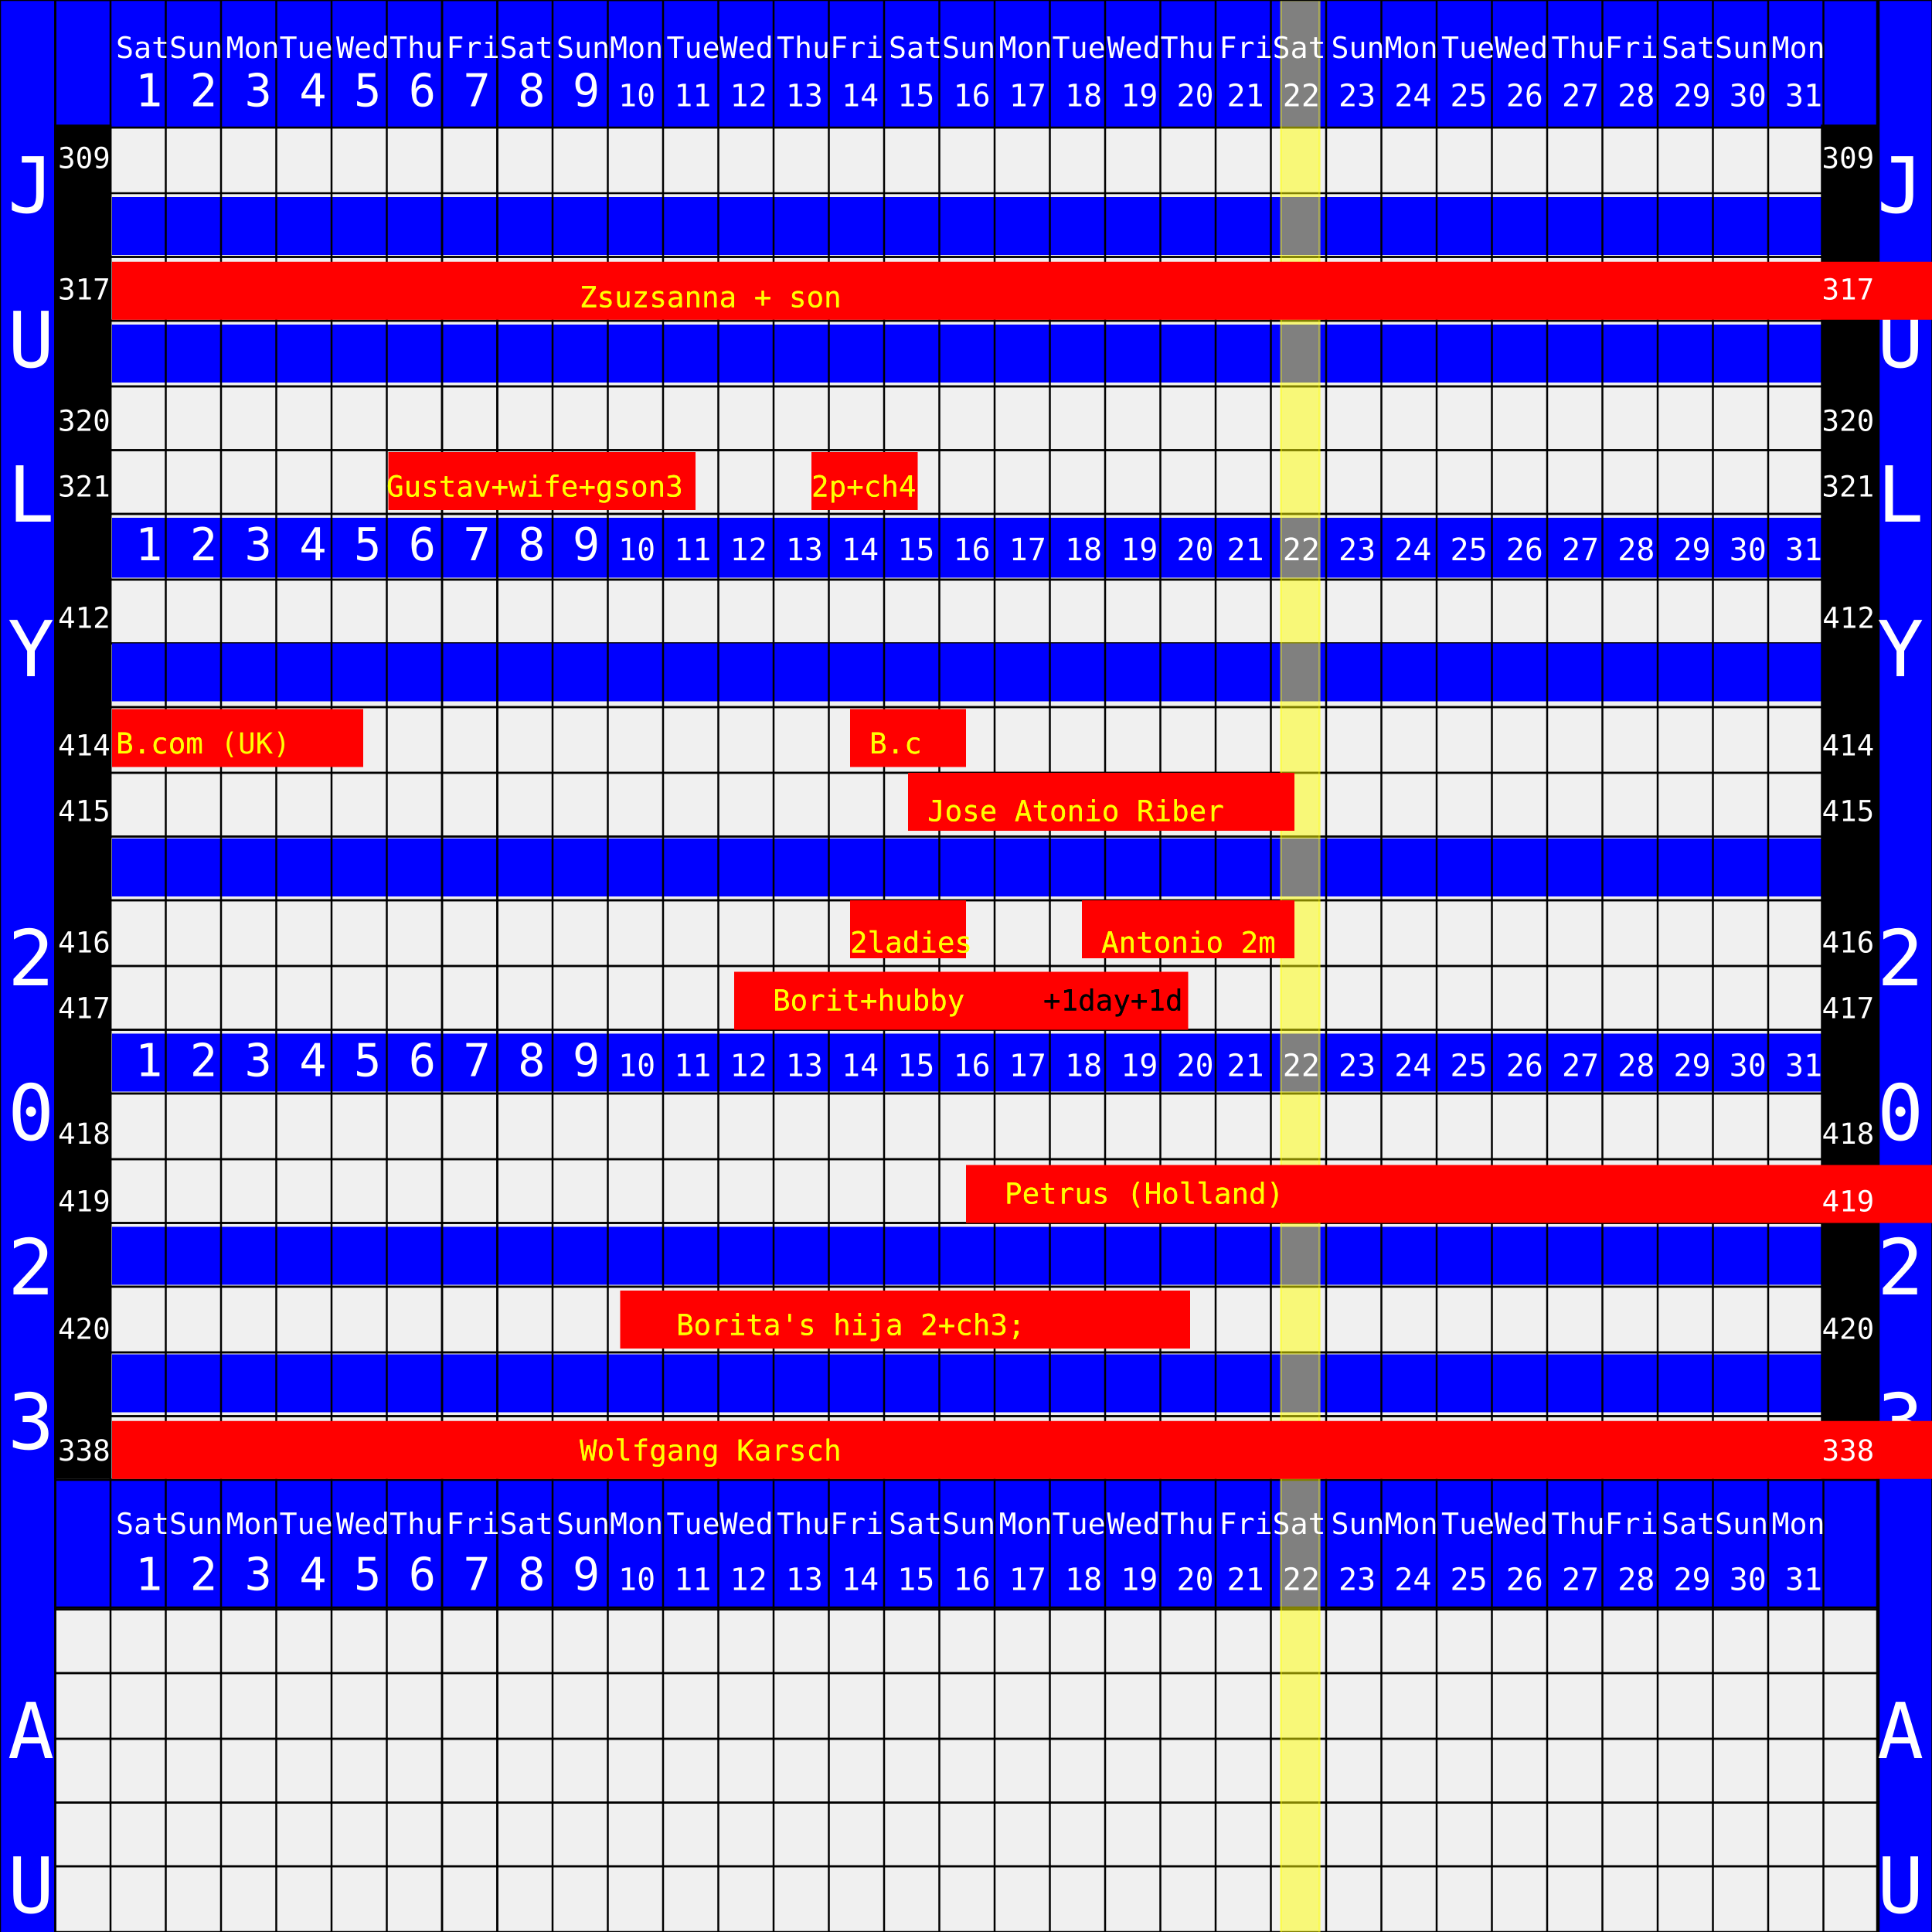
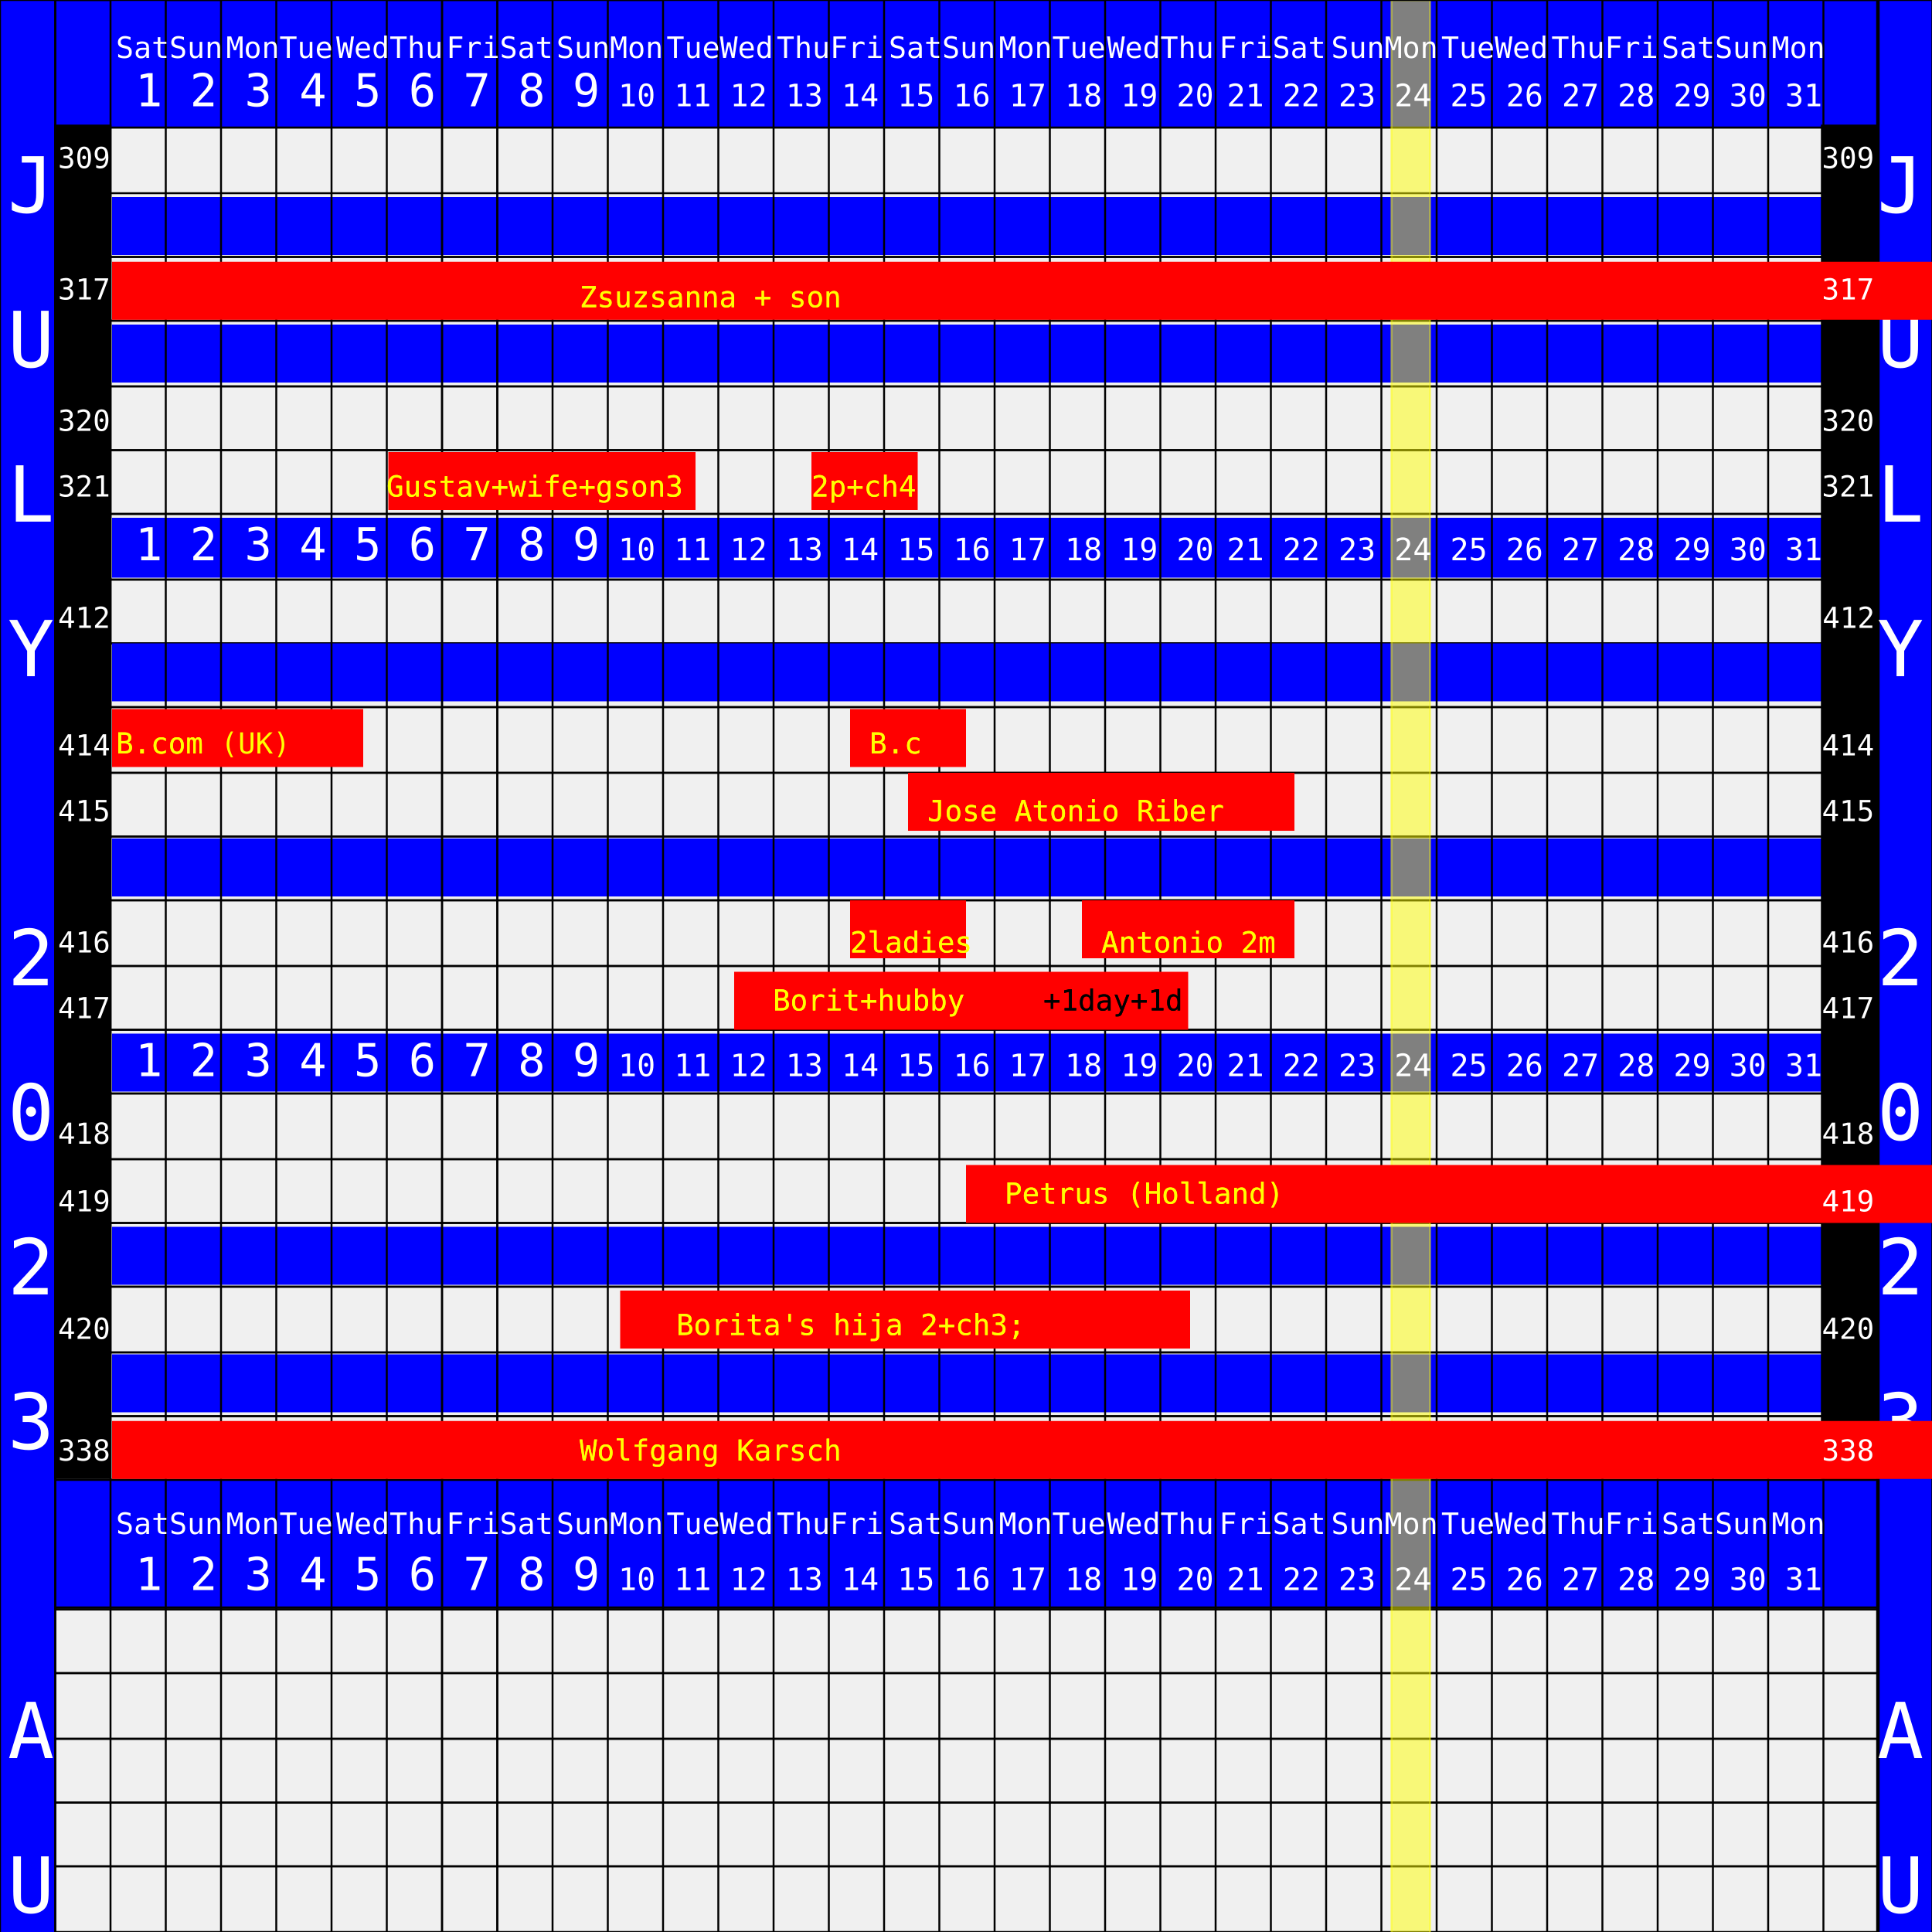
<svg xmlns="http://www.w3.org/2000/svg" width="100%" height="100%" position="absolute" top="0" left="0" viewBox="0 0 1000 1000" preserveAspectRatio="none">

/*  100  horizontals  */

<rect x="0" y="3.3%" width="1200%" height="10%" fill="none" stroke="black" />
  <rect x="0" y="6.6%" width="1200%" height="10%" fill="none" stroke="black" />
  <rect x="0" y="10.0%" width="1200%" height="10%" fill="none" stroke="black" />
  <rect x="0" y="13.3%" width="1200%" height="10%" fill="none" stroke="black" />
  <rect x="0" y="16.6%" width="1200%" height="10%" fill="none" stroke="black" />
  <rect x="0" y="20.0%" width="1200%" height="10%" fill="none" stroke="black" />
  <rect x="0" y="23.3%" width="1200%" height="10%" fill="none" stroke="black" />
  <rect x="0" y="26.6%" width="1200%" height="10%" fill="none" stroke="black" />
  <rect x="0" y="30.0%" width="1200%" height="10%" fill="none" stroke="black" />
  <rect x="0" y="33.3%" width="1200%" height="10%" fill="none" stroke="black" />
  <rect x="0" y="36.6%" width="1200%" height="10%" fill="none" stroke="black" />
  <rect x="0" y="40.0%" width="1200%" height="10%" fill="none" stroke="black" />
  <rect x="0" y="43.3%" width="1200%" height="10%" fill="none" stroke="black" />
  <rect x="0" y="46.6%" width="1200%" height="10%" fill="none" stroke="black" />
  <rect x="0" y="50.0%" width="1200%" height="10%" fill="none" stroke="black" />
  <rect x="0" y="53.3%" width="1200%" height="10%" fill="none" stroke="black" />
  <rect x="0" y="56.6%" width="1200%" height="10%" fill="none" stroke="black" />
  <rect x="0" y="60.0%" width="1200%" height="10%" fill="none" stroke="black" />
  <rect x="0" y="63.3%" width="1200%" height="10%" fill="none" stroke="black" />
  <rect x="0" y="66.6%" width="1200%" height="10%" fill="none" stroke="black" />
  <rect x="0" y="70.0%" width="1200%" height="10%" fill="none" stroke="black" />
  <rect x="0" y="73.3%" width="1200%" height="10%" fill="none" stroke="black" />
  <rect x="0" y="76.6%" width="1200%" height="10%" fill="none" stroke="black" />
  <rect x="0" y="80.0%" width="1200%" height="10%" fill="none" stroke="black" />
  <rect x="0" y="83.3%" width="1200%" height="10%" fill="none" stroke="black" />
  <rect x="0" y="86.6%" width="1200%" height="10%" fill="none" stroke="black" />
  <rect x="0" y="90.0%" width="1200%" height="10%" fill="none" stroke="black" />
  <rect x="0" y="93.3%" width="1200%" height="10%" fill="none" stroke="black" />
  <rect x="0" y="96.6%" width="1200%" height="10%" fill="none" stroke="black" />
  <rect x="0" y="0.00%" width="1200%" height="6.6%" fill="blue" stroke="black" />
  <rect x="0" y="76.6%" width="1200%" height="6.6%" fill="blue" stroke="black" />
  <rect x="5.8%" y="10.2%" width="1200%" height="3%" fill="blue" />
  <rect x="5.8%" y="16.8%" width="1200%" height="3%" fill="blue" />
  <rect x="5.8%" y="26.8%" width="1200%" height="3%" fill="blue" />
  <rect x="5.8%" y="26.9%" width="1200%" height="3%" fill="blue" />
  <rect x="5.8%" y="33.3%" width="1200%" height="3%" fill="blue" />
  <rect x="5.8%" y="43.4%" width="1200%" height="3%" fill="blue" />
  <rect x="5.8%" y="53.5%" width="1200%" height="3%" fill="blue" />
  <rect x="5.8%" y="63.5%" width="1200%" height="3%" fill="blue" />
  <rect x="5.8%" y="70.1%" width="1200%" height="3%" fill="blue" />



/*  57.2  verticals  */

<rect x="0.000%" y="0.0%" width="2.86%" height="1200%" fill="blue" stroke="black" />
  <rect x="2.860%" y="6.5%" width="2.86%" height="70.0%" fill="black" stroke="black" />
  <rect x="94.30%" y="6.5%" width="2.86%" height="70.0%" fill="black" stroke="black" />
  <rect x="97.16%" y="0.0%" width="2.86%" height="1200%" fill="blue" stroke="black" />
  <rect x="2.860%" y="0" width="2.86%" height="1200%" fill="none" stroke="black" />
  <rect x="8.580%" y="0" width="2.86%" height="1200%" fill="none" stroke="black" />
  <rect x="14.30%" y="0" width="2.86%" height="1200%" fill="none" stroke="black" />
  <rect x="20.02%" y="0" width="2.86%" height="1200%" fill="none" stroke="black" />
  <rect x="22.88%" y="0" width="2.86%" height="1200%" fill="none" stroke="black" />
  <rect x="25.74%" y="0" width="2.86%" height="1200%" fill="none" stroke="black" />
  <rect x="31.46%" y="0" width="2.86%" height="1200%" fill="none" stroke="black" />

/*   TODAY   x+2.86  */
- <rect x="66.30%" y="0" width="2%" height="1200%" fill="rgba(255,255,0,.5)" stroke="rgba(255,255,0,.5)" />
+ <rect x="72.02%" y="0" width="2%" height="1200%" fill="rgba(255,255,0,.5)" stroke="rgba(255,255,0,.5)" />
  <rect x="37.18%" y="0" width="2.86%" height="1200%" fill="none" stroke="black" />
  <rect x="42.90%" y="0" width="2.86%" height="1200%" fill="none" stroke="black" />
  <rect x="48.62%" y="0" width="2.86%" height="1200%" fill="none" stroke="black" />
  <rect x="54.34%" y="0" width="2.86%" height="1200%" fill="none" stroke="black" />
  <rect x="60.06%" y="0" width="2.86%" height="1200%" fill="none" stroke="black" />
  <rect x="65.78%" y="0" width="2.86%" height="1200%" fill="none" stroke="black" />
  <rect x="71.50%" y="0" width="2.86%" height="1200%" fill="none" stroke="black" />
  <rect x="77.22%" y="0" width="2.86%" height="1200%" fill="none" stroke="black" />
  <rect x="82.94%" y="0" width="2.86%" height="1200%" fill="none" stroke="black" />
  <rect x="88.66%" y="0" width="2.86%" height="1200%" fill="none" stroke="black" />
  <rect x="94.38%" y="0" width="2.86%" height="1200%" fill="none" stroke="black" />
  <text font-family="Monospace" font-size="40" style="fill:white;">
    <tspan x="0.4%" y="11%">J</tspan>
    <tspan x="97.16%">J</tspan>
    <tspan x="0.4%" y="19%">U</tspan>
    <tspan x="97.16%">U</tspan>
    <tspan x="0.4%" y="27%">L</tspan>
    <tspan x="97.16%">L</tspan>
    <tspan x="0.4%" y="35%">Y</tspan>
    <tspan x="97.16%">Y</tspan>
    <tspan x="0.4%" y="51%">2</tspan>
    <tspan x="97.16%">2</tspan>
    <tspan x="0.4%" y="59%">0</tspan>
    <tspan x="97.16%">0</tspan>
    <tspan x="0.4%" y="67%">2</tspan>
    <tspan x="97.16%">2</tspan>
    <tspan x="0.4%" y="75%">3</tspan>
    <tspan x="97.16%">3</tspan>
    <tspan x="0.4%" y="91%">A</tspan>
    <tspan x="97.16%">A</tspan>
    <tspan x="0.4%" y="99%">U</tspan>
    <tspan x="97.16%">U</tspan>
  </text>


/*  red res strips  */

<rect x="5.8%" y="13.55%" width="100%" height="3%" fill="red" />
  <rect x="5.8%" y="36.7%" width="13%" height="3%" fill="red" />
  <rect x="44%" y="36.7%" width="6%" height="3%" fill="red" />
  <rect x="47%" y="40%" width="20%" height="3%" fill="red" />
  <rect x="44%" y="46.6%" width="6%" height="3%" fill="red" />
  <rect x="56%" y="46.6%" width="11%" height="3%" fill="red" />
  <rect x="38%" y="50.3%" width="23.5%" height="3%" fill="red" />
  <rect x="50%" y="60.3%" width="50%" height="3%" fill="red" />
  <rect x="20.1%" y="23.4%" width="15.9%" height="3%" fill="red" />
  <rect x="42%" y="23.4%" width="5.5%" height="3%" fill="red" />
  <rect x="32.1%" y="66.8%" width="29.5%" height="3%" fill="red" />
  <rect x="5.8%" y="73.55%" width="100%" height="3%" fill="red" />

/*  white apt nos + yellow  res  text  */
<text font-family="Monospace" font-size="15" style="fill:white;">
    <tspan x="3%" y="8.7%">309</tspan>
    <tspan x="94.3%">309</tspan>
    <tspan x="3%" y="12.1%" />
    <tspan x="3%" y="15.5%">317</tspan>
    <tspan x="94.3%">317</tspan>
    <tspan x="30%" y="15.9%" fill="#ff0">Zsuzsanna + son</tspan>
    <tspan x="30%" y="15.9%" fill="#ff0">Zsuzsanna + son</tspan>
    <tspan x="3%" y="22.3%">320</tspan>
    <tspan x="94.3%">320</tspan>
    <tspan x="3%" y="25.7%">321</tspan>
    <tspan x="94.3%">321</tspan>
    <tspan x="20%" fill="#ff0">Gustav+wife+gson3</tspan>
    <tspan x="20%" fill="#ff0">Gustav+wife+gson3</tspan>
    <tspan x="42%" fill="#ff0">2p+ch4</tspan>
    <tspan x="42%" fill="#ff0">2p+ch4</tspan>
    <tspan x="3%" y="29.1%" fill="#ff0" />
    <tspan x="3%" y="32.5%">412</tspan>
    <tspan x="94.33%">412</tspan>
    <tspan x="3%" y="35.9%" />
    <tspan x="3%" y="39.1%">414</tspan>
    <tspan x="94.3%">414</tspan>
    <tspan x="6%" y="39%" fill="#ff0">B.com</tspan>
    <tspan x="6%" y="39%" fill="#ff0">B.com  (UK)</tspan>
    <tspan x="45%" y="39%" fill="#ff0">B.c</tspan>
    <tspan x="45%" y="39%" fill="#ff0">B.c</tspan>
    <tspan x="3%" y="42.5%">415</tspan>
    <tspan x="94.3%">415</tspan>
    <tspan x="48%" y="42.5%" fill="#ff0">Jose Atonio Riber</tspan>
    <tspan x="48%" y="42.5%" fill="#ff0">Jose Atonio Riber</tspan>
    <tspan x="3%" y="49.3%">416</tspan>
    <tspan x="94.3%">416</tspan>
    <tspan x="44%" y="49.3%" fill="#ff0">2ladies</tspan>
    <tspan x="44%" y="49.3%" fill="#ff0">2ladies</tspan>
    <tspan x="57%" y="49.3%" fill="#ff0">Antonio 2m</tspan>
    <tspan x="57%" y="49.3%" fill="#ff0">Antonio 2m</tspan>
    <tspan x="3%" y="52.7%">417</tspan>
    <tspan x="94.3%">417</tspan>
    <tspan x="40%" y="52.3%" fill="#ff0">Borit+hubby</tspan>
    <tspan x="40%" y="52.3%" fill="#ff0">Borit+hubby</tspan>
    <tspan x="54%" y="52.3%" fill="#000">+1day+1d</tspan>
    <tspan x="54%" y="52.3%" fill="#000">+1day+1d</tspan>
    <tspan x="3%" y="59.2%">418</tspan>
    <tspan x="94.3%">418</tspan>
    <tspan x="3%" y="62.7%">419</tspan>
    <tspan x="94.3%">419</tspan>
    <tspan x="52%" y="62.3%" fill="#ff0">Petrus (Holland)</tspan>
    <tspan x="52%" y="62.3%" fill="#ff0">Petrus (Holland)</tspan>
    <tspan x="3%" y="69.3%">420</tspan>
    <tspan x="94.3%">420</tspan>
    <tspan x="35%" y="69.1%" fill="#ff0">Borita's hija 2+ch3;</tspan>
    <tspan x="35%" y="69.1%" fill="#ff0">Borita's hija 2+ch3;</tspan>
    <tspan x="3%" y="75.6%">338</tspan>
    <tspan x="94.3%">338</tspan>
    <tspan x="30%" y="75.6%" fill="#ff0">Wolfgang Karsch</tspan>
    <tspan x="30%" y="75.6%" fill="#ff0">Wolfgang Karsch</tspan>
  </text>


/*  DAYS  OF  THE  WEEK  +  1 to 31  */
<text font-family="Monospace" font-size="15.3" style="fill:white;">
    <tspan x="6.00%" y="3%">SatSun</tspan>
    <tspan x="6.00%" y="79.4%">SatSun</tspan>
    <tspan x="11.7%" y="3%">MonTue</tspan>
    <tspan x="11.7%" y="79.4%">MonTue</tspan>
    <tspan x="17.4%" y="3%">WedThu</tspan>
    <tspan x="17.4%" y="79.4%">WedThu</tspan>
    <tspan x="23.1%" y="3%">FriSat</tspan>
    <tspan x="23.1%" y="79.4%">FriSat</tspan>
    <tspan x="28.8%" y="3%">SunMon</tspan>
    <tspan x="28.8%" y="79.4%">SunMon</tspan>
    <tspan x="34.5%" y="3%">TueWed</tspan>
    <tspan x="34.5%" y="79.4%">TueWed</tspan>
    <tspan x="40.2%" y="3%">ThuFri</tspan>
    <tspan x="40.2%" y="79.4%">ThuFri</tspan>
    <tspan x="46.0%" y="3%">SatSun</tspan>
    <tspan x="46.0%" y="79.4%">SatSun</tspan>
    <tspan x="51.7%" y="3%">MonTue</tspan>
    <tspan x="51.7%" y="79.4%">MonTue</tspan>
    <tspan x="57.3%" y="3%">WedThu</tspan>
    <tspan x="57.3%" y="79.4%">WedThu</tspan>
    <tspan x="63.1%" y="3%">FriSat</tspan>
    <tspan x="63.1%" y="79.4%">FriSat</tspan>
    <tspan x="68.9%" y="3%">SunMon</tspan>
    <tspan x="68.9%" y="79.4%">SunMon</tspan>
    <tspan x="74.6%" y="3%">TueWed</tspan>
    <tspan x="74.6%" y="79.4%">TueWed</tspan>
    <tspan x="80.3%" y="3%">ThuFri</tspan>
    <tspan x="80.3%" y="79.4%">ThuFri</tspan>
    <tspan x="86.0%" y="3%">SatSun</tspan>
    <tspan x="86.0%" y="79.4%">SatSun</tspan>
    <tspan x="91.7%" y="3%">Mon</tspan>
    <tspan x="91.7%" y="79.4%">Mon</tspan>
  </text>
  <text font-family="Monospace" font-size="23.5" style="fill:white;">
    <tspan x="7.00%" y="5.5%">1 2 3 4 5 6 7 8 9</tspan>
    <tspan x="32.0%" y="5.5%" font-size="16">10 11 12 13 14 15 16 17 18 19 20</tspan>
    <tspan x="63.5%" y="5.5%" font-size="16">21 22 23 24 25 26 27 28 29 30 31</tspan>
  </text>
  <text font-family="Monospace" font-size="23.5" style="fill:white;">
    <tspan x="7.00%" y="29%">1 2 3 4 5 6 7 8 9</tspan>
    <tspan x="32.0%" y="29%" font-size="16">10 11 12 13 14 15 16 17 18 19 20</tspan>
    <tspan x="63.5%" y="29%" font-size="16">21 22 23 24 25 26 27 28 29 30 31</tspan>
  </text>
  <text font-family="Monospace" font-size="23.5" style="fill:white;">
    <tspan x="7.00%" y="55.7%">1 2 3 4 5 6 7 8 9</tspan>
    <tspan x="32.0%" y="55.7%" font-size="16">10 11 12 13 14 15 16 17 18 19 20</tspan>
    <tspan x="63.5%" y="55.7%" font-size="16">21 22 23 24 25 26 27 28 29 30 31</tspan>
  </text>
  <text font-family="Monospace" font-size="23.5" style="fill:white;">
    <tspan x="7.00%" y="82.3%">1 2 3 4 5 6 7 8 9</tspan>
    <tspan x="32.0%" y="82.30%" font-size="16">10 11 12 13 14 15 16 17 18 19 20</tspan>
    <tspan x="63.5%" y="82.30%" font-size="16">21 22 23 24 25 26 27 28 29 30 31</tspan>
  </text>
</svg>
